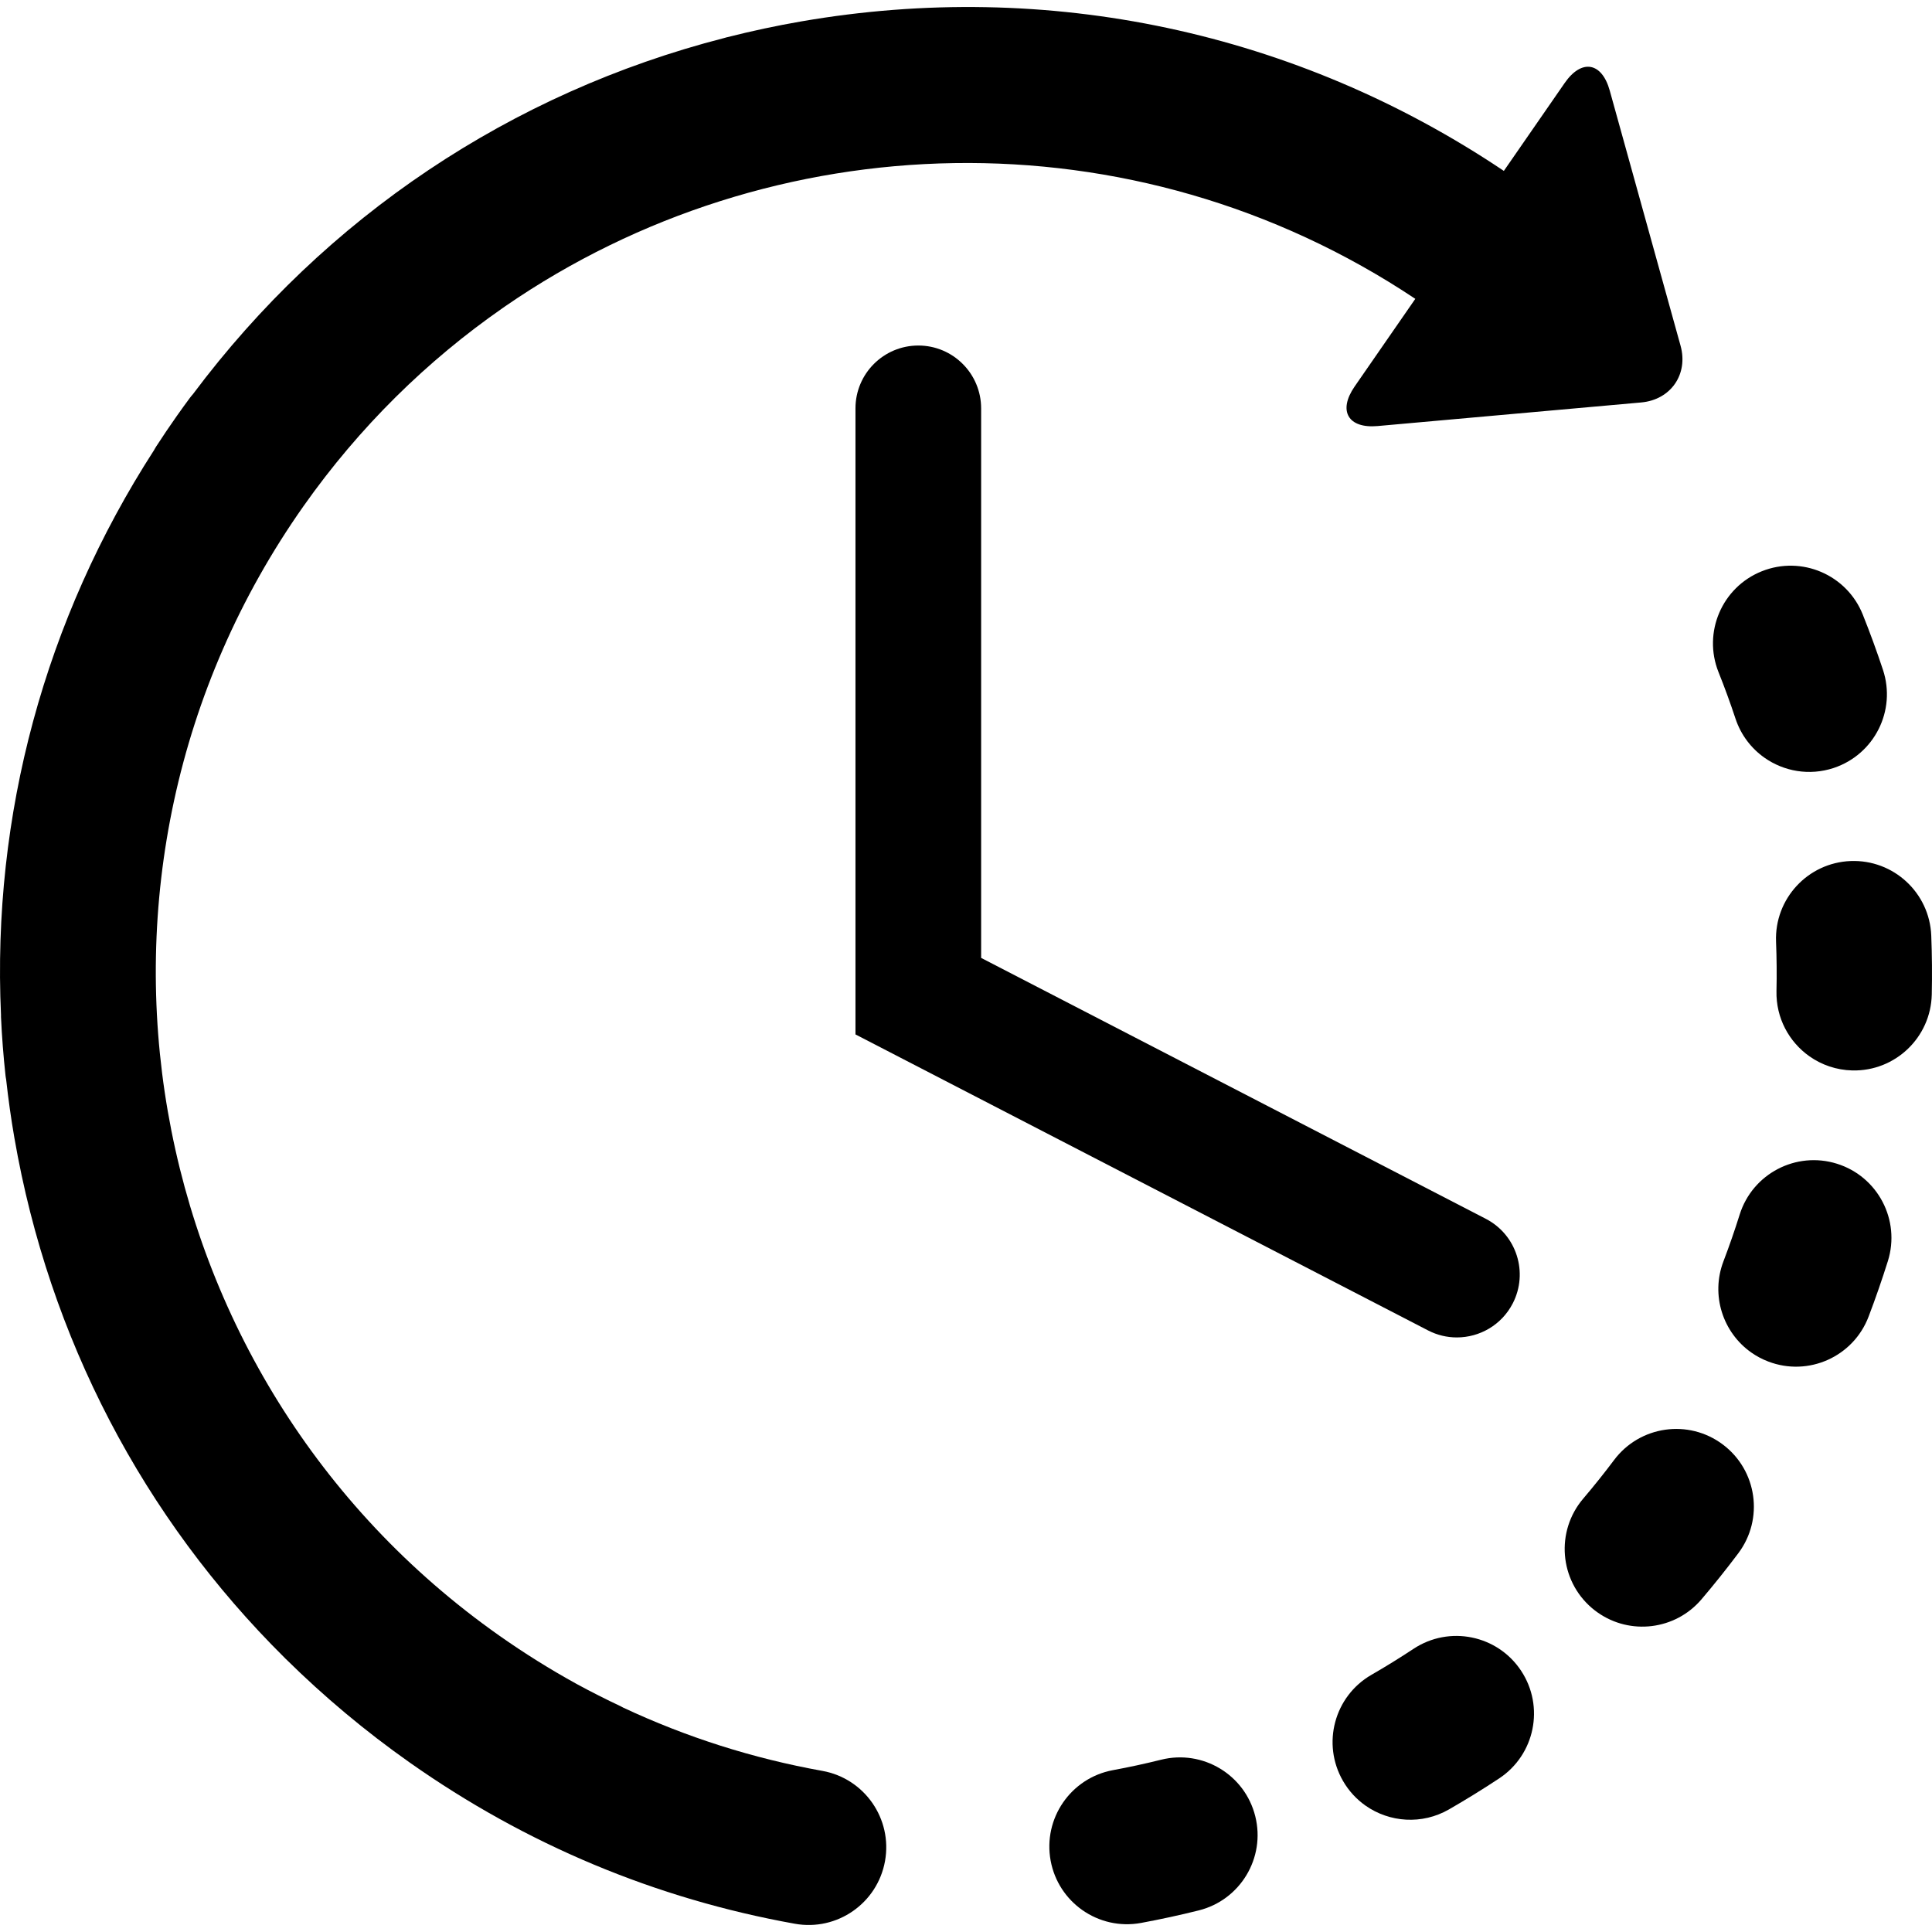
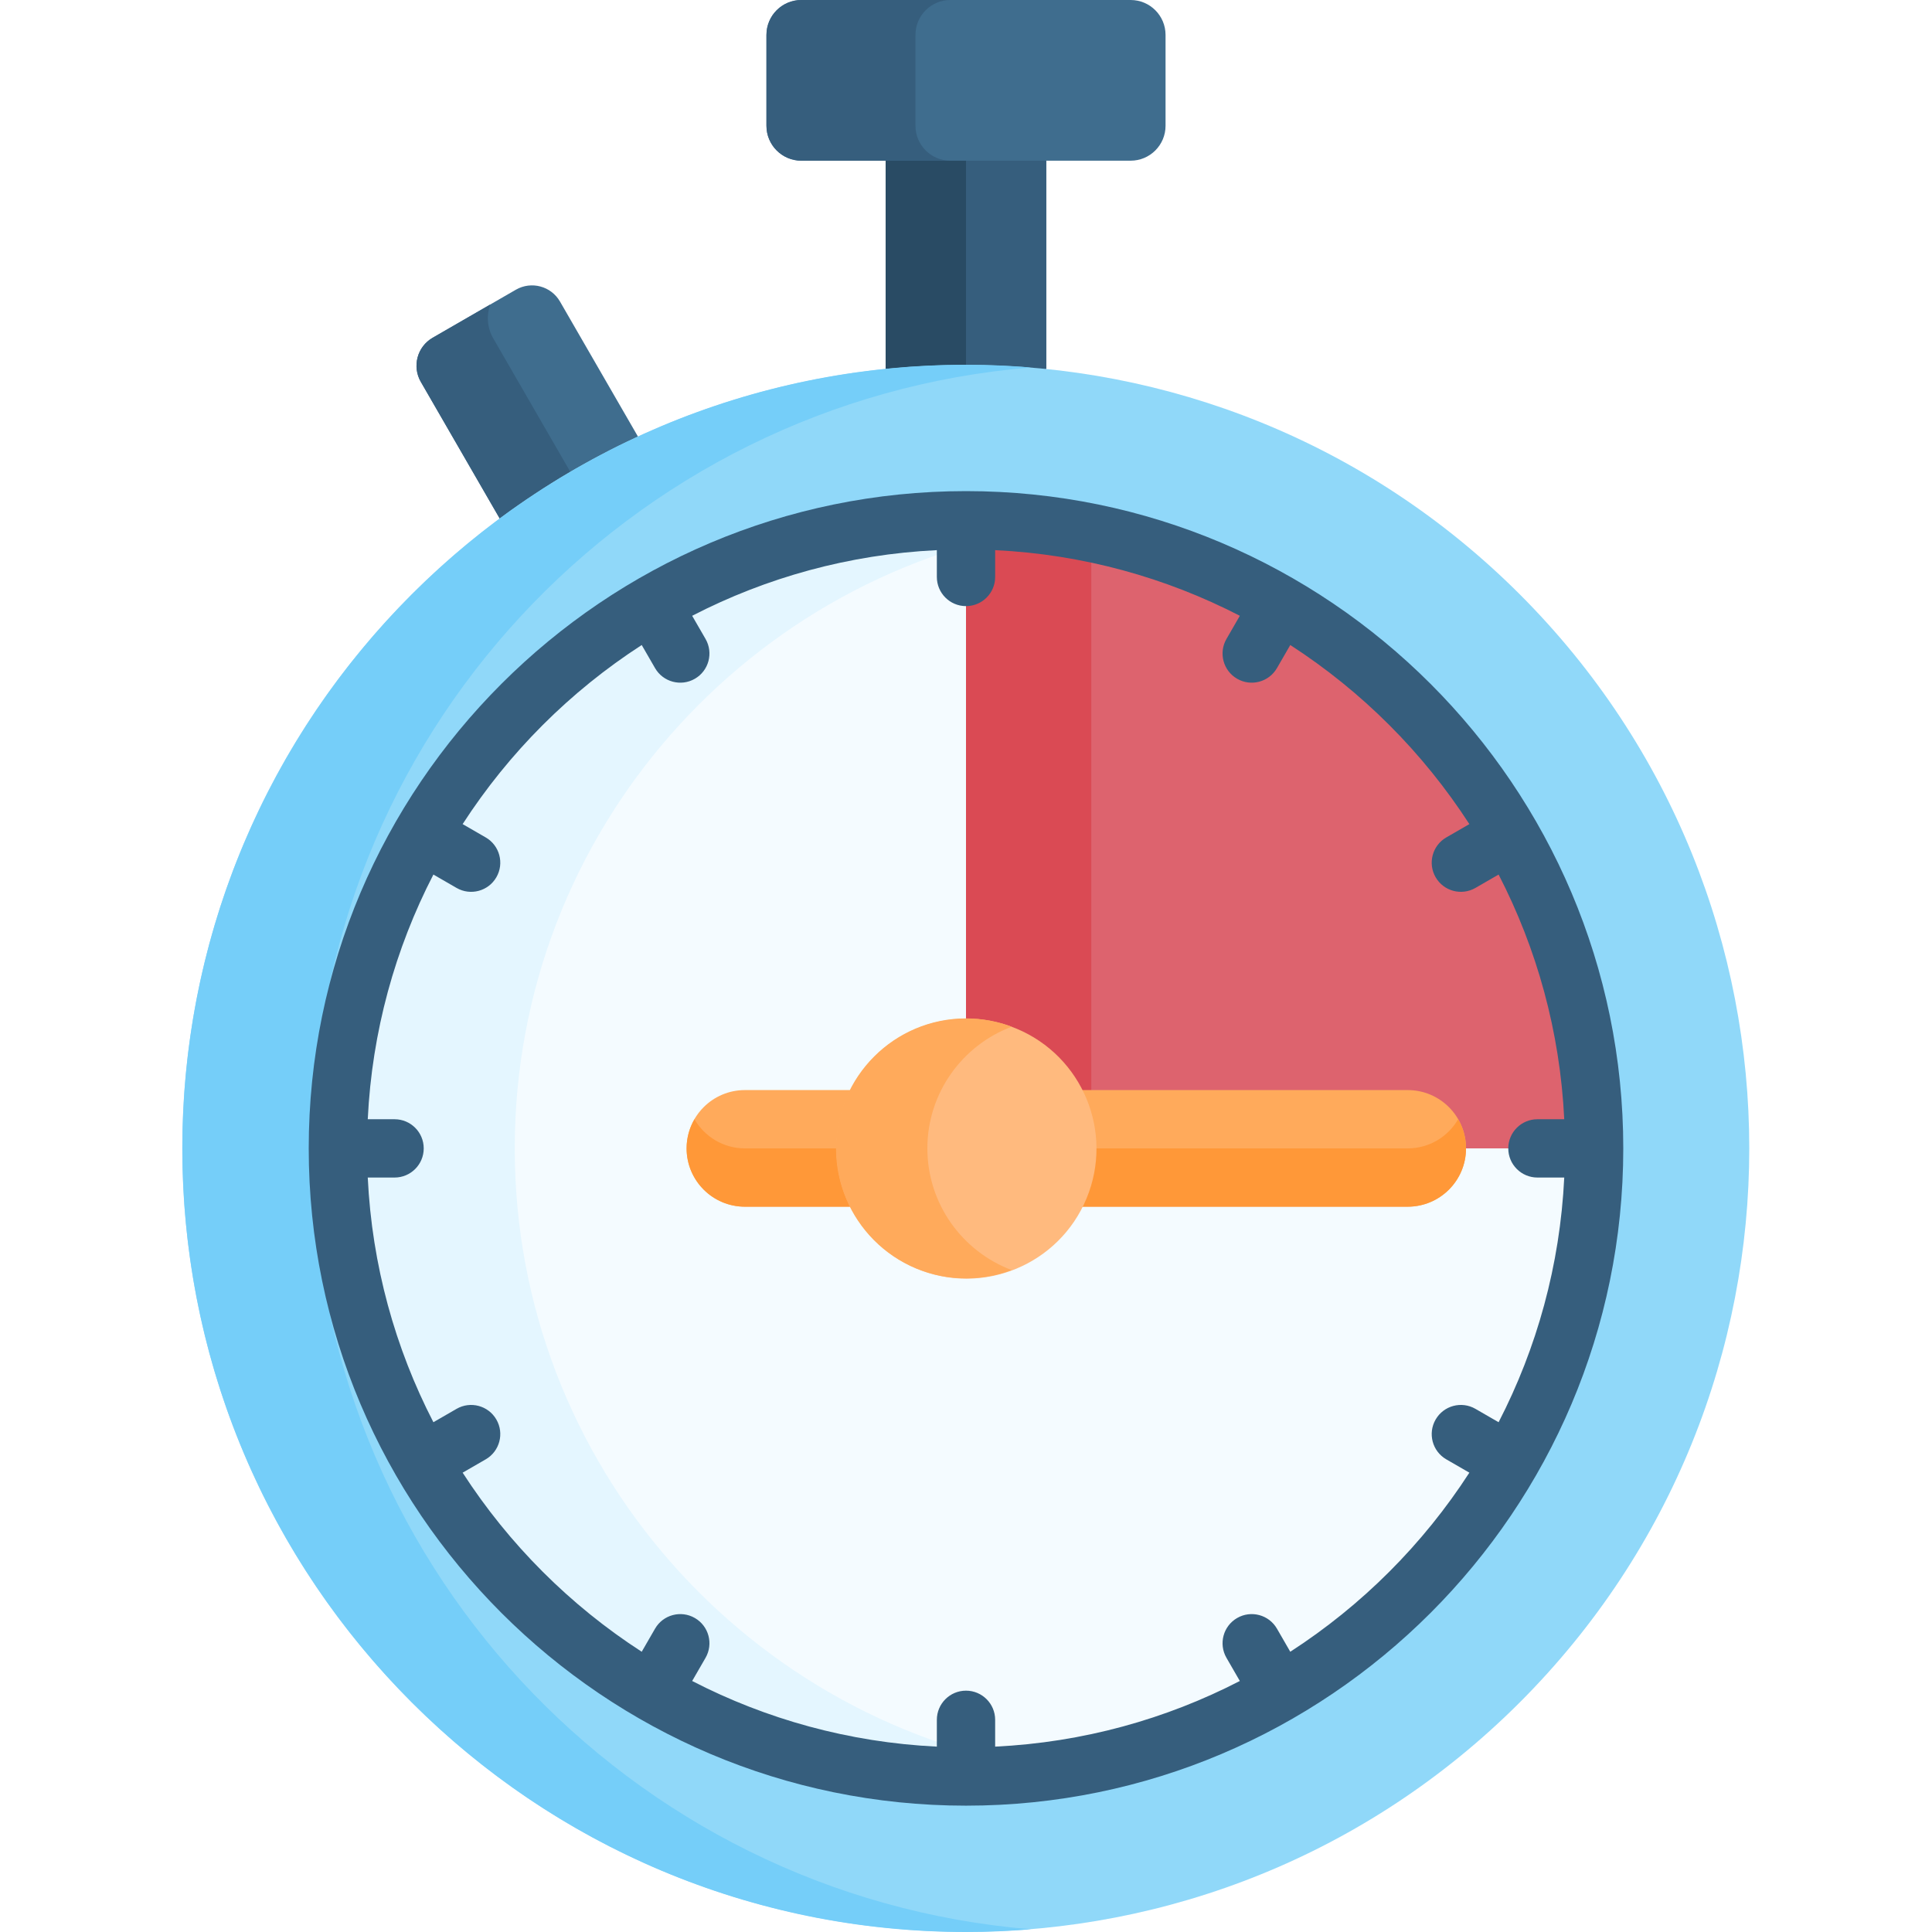
- <svg xmlns="http://www.w3.org/2000/svg" version="1.1" id="Capa_1" x="0px" y="0px" width="465.2px" height="465.2px" viewBox="0 0 465.2 465.2" style="enable-background:new 0 0 465.2 465.2;" xml:space="preserve">
+ <svg xmlns="http://www.w3.org/2000/svg" id="Capa_1" enable-background="new 0 0 512 512" height="512" viewBox="0 0 512 512" width="512">
  <g>
-     <g id="Layer_2_16_">
-       <g>
-         <path d="M279.591,423.714c-3.836,0.956-7.747,1.805-11.629,2.52c-10.148,1.887-16.857,11.647-14.98,21.804     c0.927,4.997,3.765,9.159,7.618,11.876c3.971,2.795,9.025,4.057,14.175,3.099c4.623-0.858,9.282-1.867,13.854-3.008     c10.021-2.494,16.126-12.646,13.626-22.662C299.761,427.318,289.618,421.218,279.591,423.714z" />
-         <path d="M417.887,173.047c1.31,3.948,3.811,7.171,6.97,9.398c4.684,3.299,10.813,4.409,16.662,2.475     c9.806-3.256,15.119-13.83,11.875-23.631c-1.478-4.468-3.118-8.95-4.865-13.314c-3.836-9.59-14.714-14.259-24.309-10.423     c-9.585,3.834-14.256,14.715-10.417,24.308C415.271,165.528,416.646,169.293,417.887,173.047z" />
-         <path d="M340.36,397.013c-3.299,2.178-6.704,4.286-10.134,6.261c-8.949,5.162-12.014,16.601-6.854,25.546     c1.401,2.433,3.267,4.422,5.416,5.942c5.769,4.059,13.604,4.667,20.127,0.909c4.078-2.352,8.133-4.854,12.062-7.452     c8.614-5.691,10.985-17.294,5.291-25.912C360.575,393.686,348.977,391.318,340.36,397.013z" />
-         <path d="M465.022,225.279c-0.407-10.322-9.101-18.356-19.426-17.953c-10.312,0.407-18.352,9.104-17.947,19.422     c0.155,3.945,0.195,7.949,0.104,11.89c-0.145,6.473,3.021,12.243,7.941,15.711c2.931,2.064,6.488,3.313,10.345,3.401     c10.322,0.229,18.876-7.958,19.105-18.285C465.247,234.756,465.208,229.985,465.022,225.279z" />
-         <path d="M414.835,347.816c-8.277-6.21-19.987-4.524-26.186,3.738c-2.374,3.164-4.874,6.289-7.434,9.298     c-6.69,7.86-5.745,19.666,2.115,26.361c0.448,0.38,0.901,0.729,1.371,1.057c7.814,5.509,18.674,4.243,24.992-3.171     c3.057-3.59,6.037-7.323,8.874-11.102C424.767,365.735,423.089,354.017,414.835,347.816z" />
-         <path d="M442.325,280.213c-9.855-3.09-20.35,2.396-23.438,12.251c-1.182,3.765-2.492,7.548-3.906,11.253     c-3.105,8.156-0.13,17.13,6.69,21.939c1.251,0.879,2.629,1.624,4.126,2.19c9.649,3.682,20.454-1.159,24.132-10.812     c1.679-4.405,3.237-8.906,4.646-13.382C457.66,293.795,452.178,283.303,442.325,280.213z" />
-         <path d="M197.999,426.402c-16.72-3.002-32.759-8.114-47.968-15.244c-0.18-0.094-0.341-0.201-0.53-0.287     c-3.584-1.687-7.162-3.494-10.63-5.382c-0.012-0.014-0.034-0.023-0.053-0.031c-6.363-3.504-12.573-7.381-18.606-11.628     C32.24,331.86,11.088,209.872,73.062,121.901c13.476-19.122,29.784-35.075,47.965-47.719c0.224-0.156,0.448-0.311,0.67-0.468     c64.067-44.144,151.06-47.119,219.089-1.757l-14.611,21.111c-4.062,5.876-1.563,10.158,5.548,9.518l63.467-5.682     c7.12-0.64,11.378-6.799,9.463-13.675L387.61,21.823c-1.908-6.884-6.793-7.708-10.859-1.833l-14.645,21.161     C312.182,7.638,252.303-5.141,192.87,5.165c-5.986,1.036-11.888,2.304-17.709,3.78c-0.045,0.008-0.081,0.013-0.117,0.021     c-0.225,0.055-0.453,0.128-0.672,0.189C123.122,22.316,78.407,52.207,46.5,94.855c-0.269,0.319-0.546,0.631-0.8,0.978     c-1.061,1.429-2.114,2.891-3.145,4.353c-1.686,2.396-3.348,4.852-4.938,7.308c-0.199,0.296-0.351,0.597-0.525,0.896     C10.762,149.191-1.938,196.361,0.24,244.383c0.005,0.158-0.004,0.317,0,0.479c0.211,4.691,0.583,9.447,1.088,14.129     c0.027,0.302,0.094,0.588,0.145,0.89c0.522,4.708,1.177,9.427,1.998,14.145c8.344,48.138,31.052,91.455,65.079,125.16     c0.079,0.079,0.161,0.165,0.241,0.247c0.028,0.031,0.059,0.047,0.086,0.076c9.142,9.017,19.086,17.357,29.793,24.898     c28.02,19.744,59.221,32.795,92.729,38.808c10.167,1.827,19.879-4.941,21.703-15.103     C214.925,437.943,208.163,428.223,197.999,426.402z" />
-         <path d="M221.124,83.198c-8.363,0-15.137,6.78-15.137,15.131v150.747l137.87,71.271c2.219,1.149,4.595,1.69,6.933,1.69     c5.476,0,10.765-2.982,13.454-8.185c3.835-7.426,0.933-16.549-6.493-20.384l-121.507-62.818V98.329     C236.243,89.978,229.477,83.198,221.124,83.198z" />
-       </g>
-     </g>
+     <path d="m148.402 79.909c-2.363-4.093-7.597-5.495-11.69-3.133l-22.057 12.734c-4.093 2.363-5.495 7.597-3.132 11.69l20.913 36.222 3.504.453 33.126-19.16v-3.015z" fill="#3f6d8e" />
+     <path d="m130.726 89.685c-1.64-2.84-1.831-6.114-.816-8.98l-15.254 8.807c-4.093 2.363-5.495 7.597-3.132 11.69l20.913 36.222 3.504.453 16.948-9.803z" fill="#365e7d" />
+     <path d="m274.972 40.636h-38.245l-2.019 1.948v55.163l1.761 2.254h37.602l3.221-2.254v-55.163z" fill="#365e7d" />
+     <path d="m256 42.584 2.019-1.948h-21.292l-2.019 1.948v55.163l1.761 2.254h21.292l-1.761-2.254z" fill="#294b64" />
+     <ellipse cx="256" cy="304.334" fill="#90d8f9" rx="207.666" ry="207.666" transform="matrix(.707 -.707 .707 .707 -140.216 270.157)" />
+     <path d="m82.78 304.334c0-108.89 83.812-198.194 190.443-206.95-5.68-.467-11.422-.716-17.223-.716-114.691 0-207.666 92.975-207.666 207.666s92.975 207.666 207.666 207.666c5.801 0 11.543-.25 17.223-.716-106.631-8.756-190.443-98.06-190.443-206.95z" fill="#75cef9" />
+     <ellipse cx="256" cy="304.334" fill="#f4fbff" rx="166.458" ry="166.458" transform="matrix(.707 -.707 .707 .707 -140.216 270.157)" />
+     <path d="m136.415 304.334c0-83.83 62.295-153.374 143.022-164.8-7.66-1.084-15.482-1.658-23.437-1.658-91.785 0-166.458 74.673-166.458 166.458s74.673 166.458 166.458 166.458c7.955 0 15.777-.574 23.437-1.658-80.727-11.426-143.022-80.97-143.022-164.8z" fill="#e4f6ff" />
+     <path d="m299.63 0h-87.26c-5.11 0-9.253 4.143-9.253 9.253v24.078c0 5.11 4.143 9.253 9.253 9.253h87.26c5.11 0 9.253-4.143 9.253-9.253v-24.078c-.001-5.11-4.143-9.253-9.253-9.253z" fill="#3f6d8e" />
+     <path d="m242.608 33.331v-24.078c0-5.11 4.143-9.253 9.253-9.253h-39.49c-5.11 0-9.253 4.143-9.253 9.253v24.078c0 5.11 4.143 9.253 9.253 9.253h39.49c-5.111 0-9.253-4.143-9.253-9.253z" fill="#365e7d" />
+     <path d="m256 137.876v132.012l2.361 3.184 24.467 19.058h88.853l13.65 8.499 3.178 3.705h33.95c0-91.785-74.674-166.458-166.459-166.458z" fill="#dd636e" />
+     <path d="m289.204 141.206c-10.733-2.181-21.836-3.33-33.204-3.33v132.012l2.361 3.184 24.467 19.058h6.376z" fill="#da4a54" />
+     <path d="m225.228 288.881c-9.589 0-16.702 0-27.818 0-8.534 0-15.453 6.919-15.453 15.453s6.919 15.453 15.453 15.453h27.818l1.541-3.276v-24.896z" fill="#ffaa5b" />
+     <path d="m373.056 288.881c-10.631 0-76.867 0-86.285 0l-2.656 2.046v23.866l2.656 4.993h86.285c8.534 0 15.453-6.919 15.453-15.453s-6.919-15.452-15.453-15.452z" fill="#ffaa5b" />
+     <path d="m197.41 304.334c-5.716 0-10.695-3.112-13.368-7.726-1.318 2.275-2.084 4.908-2.084 7.726 0 8.534 6.919 15.453 15.453 15.453h27.818l1.541-3.276v-15.453l-1.541 3.276c-9.589 0-16.703 0-27.819 0z" fill="#ff9838" />
+     <path d="m373.056 304.334h-86.285l-2.656-4.993v15.453l2.656 4.993h86.285c8.534 0 15.453-6.919 15.453-15.453 0-2.818-.766-5.452-2.084-7.726-2.673 4.614-7.653 7.726-13.369 7.726z" fill="#ff9838" />
+     <path d="m256 130.15c-96.045 0-174.184 78.139-174.184 174.184s78.138 174.185 174.184 174.185 174.185-78.139 174.185-174.184-78.139-174.185-174.185-174.185zm85.938 307.581-3.53-6.114c-2.134-3.695-6.86-4.963-10.554-2.828-3.695 2.133-4.962 6.859-2.828 10.554l3.543 6.137c-19.605 10.12-41.574 16.274-64.843 17.395v-7.106c0-4.267-3.459-7.726-7.726-7.726s-7.726 3.459-7.726 7.726v7.106c-23.269-1.121-45.238-7.275-64.843-17.395l3.543-6.137c2.134-3.696.867-8.421-2.828-10.554-3.696-2.135-8.421-.867-10.554 2.828l-3.53 6.114c-18.981-12.271-35.188-28.477-47.459-47.458l6.114-3.53c3.695-2.133 4.962-6.859 2.828-10.554-2.134-3.696-6.859-4.962-10.554-2.828l-6.137 3.543c-10.12-19.605-16.274-41.574-17.395-64.843h7.107c4.267 0 7.726-3.459 7.726-7.726s-3.459-7.726-7.726-7.726h-7.107c1.121-23.269 7.275-45.238 17.395-64.843l6.137 3.543c3.695 2.134 8.421.868 10.554-2.828 2.134-3.695.868-8.421-2.828-10.554l-6.114-3.53c12.271-18.981 28.478-35.188 47.459-47.458l3.53 6.114c2.134 3.696 6.859 4.962 10.554 2.828 3.696-2.133 4.962-6.859 2.828-10.554l-3.543-6.137c19.605-10.12 41.574-16.274 64.843-17.395v7.107c0 4.267 3.459 7.726 7.726 7.726s7.726-3.459 7.726-7.726v-7.107c23.269 1.121 45.238 7.275 64.843 17.395l-3.543 6.137c-2.134 3.696-.868 8.421 2.828 10.554 3.695 2.134 8.42.868 10.554-2.828l3.53-6.114c18.981 12.271 35.188 28.478 47.459 47.458l-6.114 3.53c-3.696 2.134-4.962 6.859-2.828 10.554 2.136 3.699 6.864 4.96 10.554 2.828l6.137-3.543c10.121 19.604 16.274 41.574 17.395 64.843h-7.107c-4.267 0-7.726 3.459-7.726 7.726s3.459 7.726 7.726 7.726h7.107c-1.121 23.269-7.275 45.238-17.395 64.843l-6.137-3.543c-3.696-2.135-8.421-.868-10.554 2.828-2.134 3.696-.867 8.421 2.828 10.554l6.114 3.53c-12.271 18.98-28.478 35.187-47.459 47.458z" fill="#365e7d" />
+     <ellipse cx="256" cy="304.334" fill="#ffba7e" rx="34.446" ry="34.447" transform="matrix(.383 -.924 .924 .383 -123.135 424.383)" />
+     <path d="m245.763 304.334c0-14.735 9.303-27.334 22.342-32.245-3.768-1.419-7.846-2.201-12.105-2.201-18.994 0-34.446 15.453-34.446 34.446 0 18.994 15.453 34.447 34.446 34.447 4.259 0 8.336-.782 12.105-2.201-13.04-4.912-22.342-17.51-22.342-32.246z" fill="#ffaa5b" />
  </g>
-   <g>
- </g>
-   <g>
- </g>
-   <g>
- </g>
-   <g>
- </g>
-   <g>
- </g>
-   <g>
- </g>
-   <g>
- </g>
-   <g>
- </g>
-   <g>
- </g>
-   <g>
- </g>
-   <g>
- </g>
-   <g>
- </g>
-   <g>
- </g>
-   <g>
- </g>
-   <g>
- </g>
</svg>
